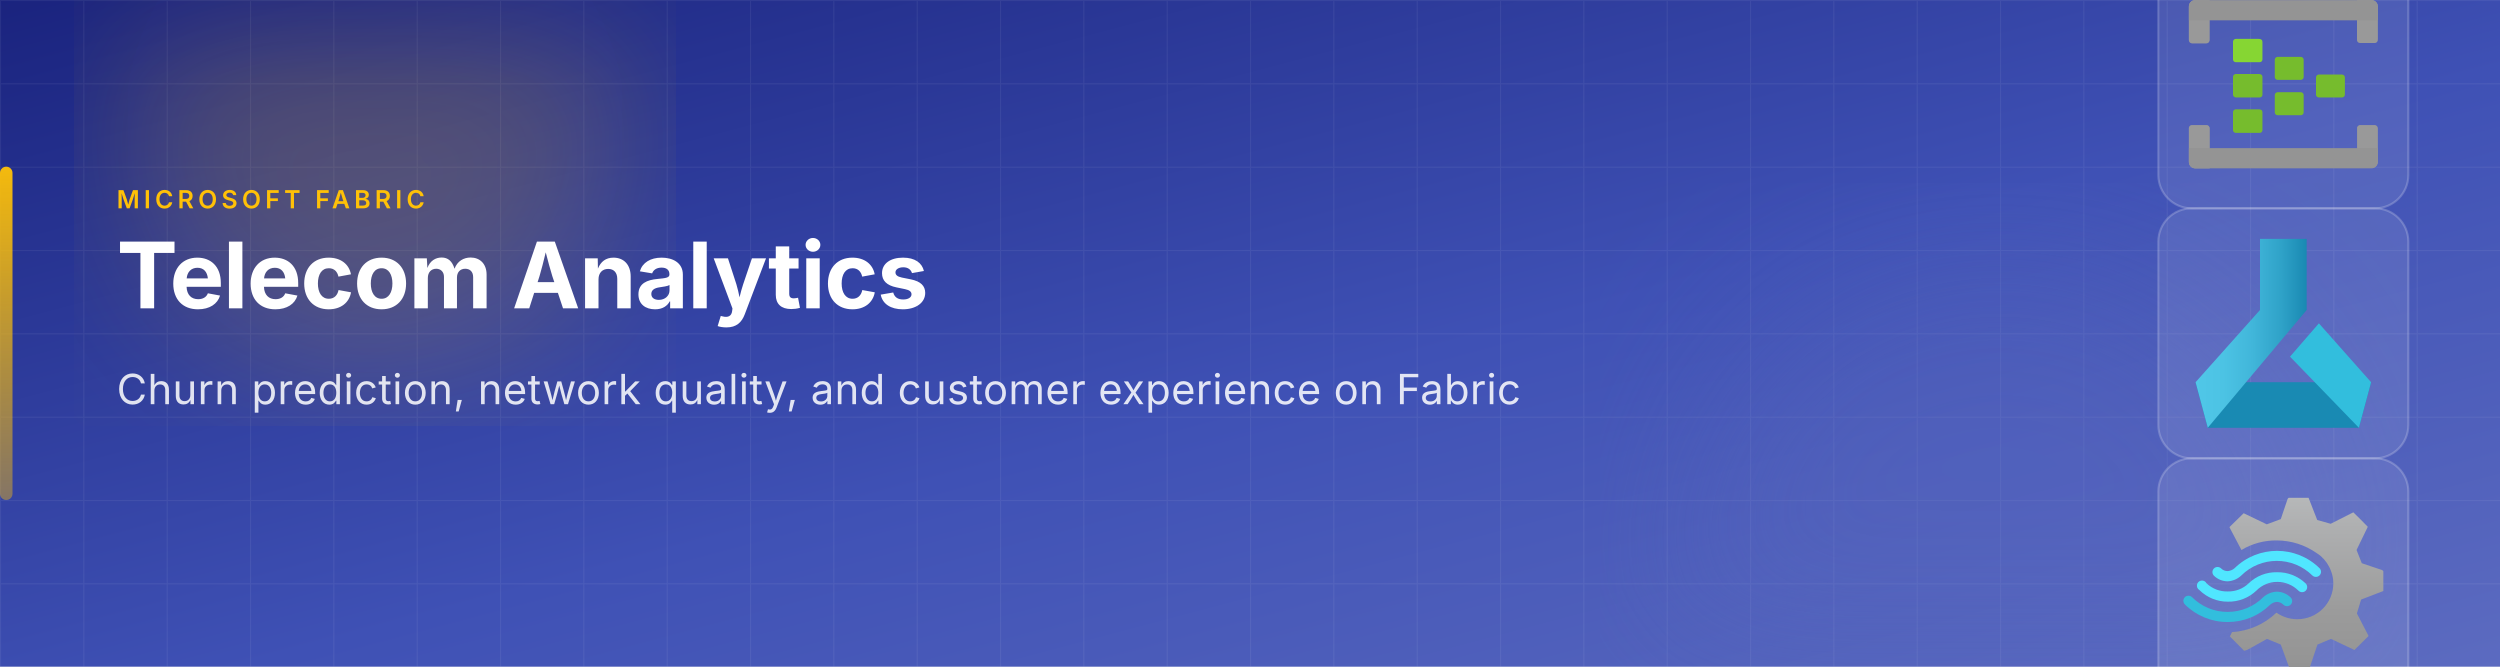
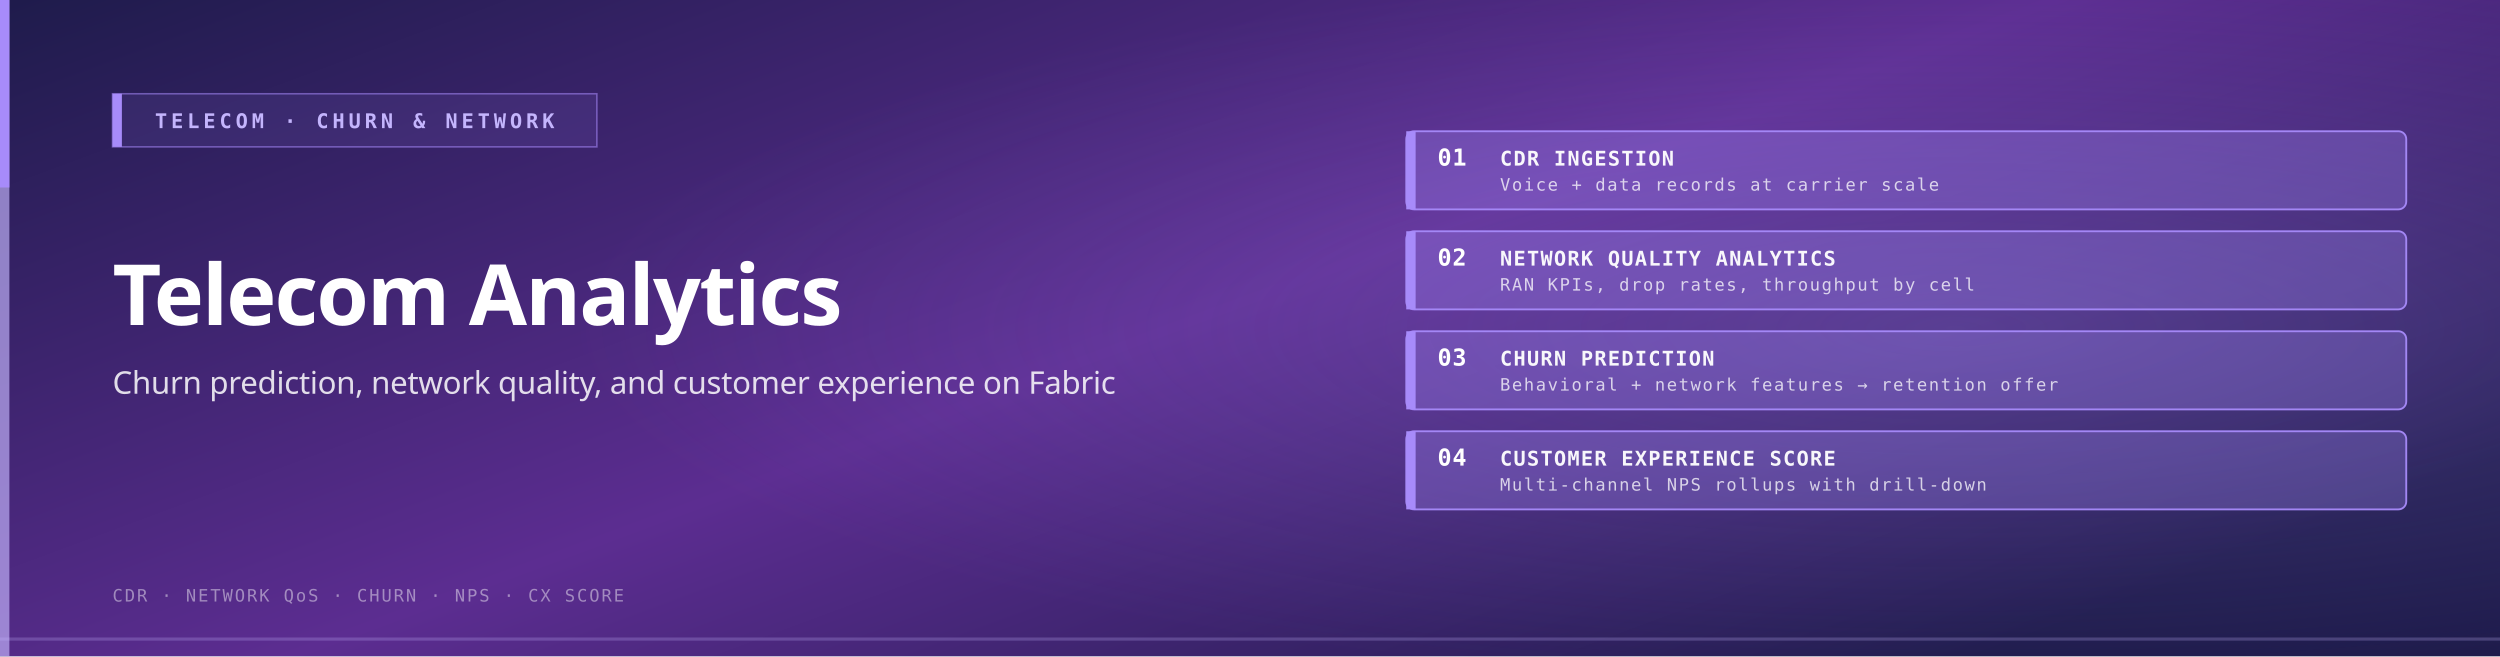
- <svg xmlns="http://www.w3.org/2000/svg" viewBox="0 0 1200 320" width="1200" height="320" role="img" aria-label="Telecom Analytics">
+ <svg xmlns="http://www.w3.org/2000/svg" viewBox="0 0 1600 420" width="1600" height="420" role="img" aria-labelledby="title desc" preserveAspectRatio="xMidYMid slice">
  <defs>
-     <linearGradient id="bg" x1="0" y1="0" x2="1" y2="1">
-       <stop offset="0%" stop-color="#1A237E" />
-       <stop offset="55%" stop-color="#3F51B5" />
-       <stop offset="100%" stop-color="#5C6BC0" />
+     <linearGradient id="bg" x1="0" y1="0" x2="1" y2="0.7">
+       <stop offset="0%" stop-color="#1E1B4B" />
+       <stop offset="55%" stop-color="#5C2D91" />
+       <stop offset="100%" stop-color="#1E1B4B" />
    </linearGradient>
-     <linearGradient id="accent" x1="0" y1="0" x2="0" y2="1">
-       <stop offset="0%" stop-color="#FFC107" stop-opacity="0.95" />
-       <stop offset="100%" stop-color="#FFC107" stop-opacity="0.4" />
-     </linearGradient>
-     <pattern id="grid" width="40" height="40" patternUnits="userSpaceOnUse">
-       <path d="M 40 0 L 0 0 0 40" fill="none" stroke="rgba(255,255,255,0.06)" stroke-width="1" />
-     </pattern>
-     <filter id="blur">
-       <feGaussianBlur stdDeviation="40" />
-     </filter>
+     <radialGradient id="glow" cx="78%" cy="50%" r="55%">
+       <stop offset="0%" stop-color="#A78BFA" stop-opacity="0.25" />
+       <stop offset="100%" stop-color="#A78BFA" stop-opacity="0" />
+     </radialGradient>
+     <style>
+       .h-title { font-family:'IBM Plex Sans','Segoe UI','Helvetica Neue',sans-serif; font-weight:600; font-size:54px; fill:#FFFFFF; letter-spacing:-1.0px; }
+       .h-sub   { font-family:'IBM Plex Sans','Segoe UI','Helvetica Neue',sans-serif; font-weight:400; font-size:20px; fill:#FFFFFF; fill-opacity:0.84; letter-spacing:-0.2px; }
+       .h-chip  { font-family:'JetBrains Mono','SF Mono','Consolas',monospace; font-weight:700; font-size:13px; letter-spacing:2.5px; fill:#C4B5FD; }
+       .h-foot  { font-family:'JetBrains Mono','SF Mono','Consolas',monospace; font-weight:500; font-size:11px; letter-spacing:1.2px; fill:#FFFFFF; fill-opacity:0.45; }
+       .v-num   { font-family:'JetBrains Mono','SF Mono','Consolas',monospace; font-weight:700; font-size:15px; fill:#FFFFFF; letter-spacing:0.5px; }
+       .v-lbl   { font-family:'JetBrains Mono','SF Mono','Consolas',monospace; font-weight:600; font-size:13px; fill:#FFFFFF; fill-opacity:0.95; letter-spacing:0.8px; }
+       .v-cap   { font-family:'JetBrains Mono','SF Mono','Consolas',monospace; font-weight:500; font-size:11px; fill:#FFFFFF; fill-opacity:0.75; letter-spacing:1.0px; }
+     </style>
  </defs>
-   <rect width="1200" height="320" fill="url(#bg)" />
-   <rect width="1200" height="320" fill="url(#grid)" />
-   <circle cx="180" cy="60" r="120" fill="#FFC107" opacity="0.20" filter="url(#blur)" />
-   <circle cx="960" cy="280" r="160" fill="#5C6BC0" opacity="0.30" filter="url(#blur)" />
-   <rect x="0" y="80" width="6" height="160" fill="url(#accent)" rx="3" />
-   <text x="56" y="148" font-family="Inter, system-ui, sans-serif" font-size="44" font-weight="700" fill="#FFFFFF" letter-spacing="-0.5">Telecom Analytics</text>
-   <text x="56" y="194" font-family="Inter, system-ui, sans-serif" font-size="20" font-weight="400" fill="rgba(255,255,255,0.85)" letter-spacing="0.2">Churn prediction, network quality, and customer experience on Fabric</text>
-   <text x="56" y="100" font-family="Inter, system-ui, sans-serif" font-size="12" font-weight="600" fill="#FFC107" letter-spacing="2" text-transform="uppercase">MICROSOFT FABRIC</text>
-   <g transform="translate(1048,-8)">
-     <rect x="-12" y="-12" width="120" height="120" rx="16" ry="16" fill="rgba(255,255,255,0.10)" stroke="rgba(255,255,255,0.20)" stroke-width="1" />
-     <svg x="0" y="0" width="96" height="96" viewBox="0 0 18 18" preserveAspectRatio="xMidYMid meet">
-       <g>
-         <g id="a53a4de8-371c-49da-a662-c4631299fc03">
-           <path d="M10.83,8.42a.26.26,0,0,1-.24.27H8.5a.26.26,0,0,1-.27-.24V6.89a.26.26,0,0,1,.24-.27h2.09a.26.26,0,0,1,.27.24V8.42Z" fill="#76bc2d" />
-           <path d="M14.54,10a.26.26,0,0,1-.24.27H12.21a.26.26,0,0,1-.27-.24V8.48a.26.26,0,0,1,.24-.27h2.09a.26.26,0,0,1,.27.24V10Z" fill="#76bc2d" />
-           <path d="M10.83,11.6a.26.26,0,0,1-.24.27H8.5a.26.26,0,0,1-.27-.24V10.07a.26.26,0,0,1,.24-.27h2.09a.26.26,0,0,1,.27.24V11.6Z" fill="#76bc2d" />
-           <path d="M7.12,6.84a.25.25,0,0,1-.23.26H4.74a.26.26,0,0,1-.27-.23V5.25A.26.26,0,0,1,4.71,5H6.8c.22,0,.32.11.32.27Z" fill="#86d633" />
-           <path d="M7.12,10a.25.25,0,0,1-.23.27H4.74A.26.26,0,0,1,4.47,10V8.42a.26.26,0,0,1,.24-.26H6.8c.22,0,.32.11.32.26Z" fill="#76bc2d" />
-           <path d="M7.12,13.19a.25.25,0,0,1-.23.27H4.74a.26.26,0,0,1-.27-.24V11.6a.25.25,0,0,1,.24-.26H6.8c.22,0,.32.1.32.26Z" fill="#76bc2d" />
-           <g>
-             <path d="M1.07,1.51H2.36a0,0,0,0,1,0,0v3.6a.29.29,0,0,1-.29.29H.79A.29.29,0,0,1,.5,5.11v-3A.57.57,0,0,1,1.07,1.51Z" fill="#999" />
-             <path d="M1.07,1.51H2.36a0,0,0,0,1,0,0v3.6a.29.29,0,0,1-.29.29H.79A.29.29,0,0,1,.5,5.11v-3A.57.57,0,0,1,1.07,1.51Z" fill="#999" opacity="0.5" />
-           </g>
-           <g>
-             <path d="M15.64,1.51h1.29a.57.57,0,0,1,.57.57v3a.29.29,0,0,1-.29.29H15.92a.29.29,0,0,1-.29-.29V1.51A0,0,0,0,1,15.64,1.51Z" fill="#999" />
-             <path d="M15.64,1.51h1.29a.57.57,0,0,1,.57.57v3a.29.29,0,0,1-.29.29H15.92a.29.29,0,0,1-.29-.29V1.51A0,0,0,0,1,15.64,1.51Z" fill="#999" opacity="0.5" />
-           </g>
-           <path d="M8.66-6.08H9.91a0,0,0,0,1,0,0v17a0,0,0,0,1,0,0H8.66a.57.57,0,0,1-.57-.57V-5.52A.57.57,0,0,1,8.66-6.08Z" transform="translate(11.42 -6.58) rotate(90)" fill="#949494" />
-           <g>
-             <path d="M.79,12.76H2.08a.29.29,0,0,1,.29.29v3.6a0,0,0,0,1,0,0H1.07a.57.57,0,0,1-.57-.57V13A.29.29,0,0,1,.79,12.76Z" fill="#999" />
-             <path d="M.79,12.76H2.08a.29.29,0,0,1,.29.29v3.6a0,0,0,0,1,0,0H1.07a.57.57,0,0,1-.57-.57V13A.29.29,0,0,1,.79,12.76Z" fill="#999" opacity="0.5" />
-           </g>
-           <g>
-             <path d="M15.92,12.76h1.29a.29.29,0,0,1,.29.29v3a.57.57,0,0,1-.57.57H15.64a0,0,0,0,1,0,0V13A.29.29,0,0,1,15.92,12.76Z" fill="#999" />
-             <path d="M15.92,12.76h1.29a.29.29,0,0,1,.29.29v3a.57.57,0,0,1-.57.57H15.64a0,0,0,0,1,0,0V13A.29.29,0,0,1,15.92,12.76Z" fill="#999" opacity="0.5" />
-           </g>
-           <path d="M8.66,7.24H9.91a0,0,0,0,1,0,0v17a0,0,0,0,1,0,0H8.66a.57.57,0,0,1-.57-.57V7.81A.57.57,0,0,1,8.66,7.24Z" transform="translate(-6.74 24.74) rotate(-90)" fill="#949494" />
-         </g>
-       </g>
-     </svg>
+   <rect width="1600" height="420" fill="url(#bg)" />
+   <rect width="1600" height="420" fill="url(#glow)" />
+   <rect x="0" y="0" width="6" height="420" fill="#C4B5FD" opacity="0.65" />
+   <rect x="0" y="0" width="6" height="120" fill="#A78BFA" />
+   <rect x="0" y="408" width="1600" height="2" fill="#C4B5FD" opacity="0.25" />
+   <g transform="translate(72, 60)">
+     <rect x="0" y="0" width="310" height="34" rx="0" fill="#A78BFA" fill-opacity="0.10" stroke="#A78BFA" stroke-opacity="0.55" />
+     <rect x="0" y="0" width="6" height="34" fill="#A78BFA" />
+     <text class="h-chip" x="155.0" y="22" text-anchor="middle">TELECOM · CHURN &amp; NETWORK</text>
  </g>
-   <g transform="translate(1048,112)">
-     <rect x="-12" y="-12" width="120" height="120" rx="16" ry="16" fill="rgba(255,255,255,0.10)" stroke="rgba(255,255,255,0.20)" stroke-width="1" />
-     <svg x="0" y="0" width="96" height="96" viewBox="0 0 18 18" preserveAspectRatio="xMidYMid meet">
-       <defs>
-         <linearGradient id="e1bcfd0f-68b5-4f66-9501-e6a7245a18e7" x1="1.1" y1="169" x2="11.12" y2="169" gradientTransform="translate(0 -160)" gradientUnits="userSpaceOnUse">
-           <stop offset="0" stop-color="#50c7e8" />
-           <stop offset="0.25" stop-color="#4cc3e4" />
-           <stop offset="0.51" stop-color="#41b6da" />
-           <stop offset="0.77" stop-color="#2fa2c8" />
-           <stop offset="1" stop-color="#1989b2" />
-         </linearGradient>
-       </defs>
-       <path id="bc892891-989d-4c43-80d3-d2b4546a974f" d="M15.8,17.5H2.2L1.1,13.4H16.9Z" fill="#198ab3" />
-       <polygon points="6.9 0.5 6.9 6.9 1.1 13.4 2.2 17.5 11.1 6.9 11.1 0.5 6.9 0.5" fill="url(#e1bcfd0f-68b5-4f66-9501-e6a7245a18e7)" />
-       <path id="e6be01d6-345d-4df4-bbdb-151aa8edaa1f" d="M15.8,17.5,9.6,11.1l2.6-3,4.7,5.3Z" fill="#32bedd" />
-     </svg>
-   </g>
-   <g transform="translate(1048,232)">
-     <rect x="-12" y="-12" width="120" height="120" rx="16" ry="16" fill="rgba(255,255,255,0.10)" stroke="rgba(255,255,255,0.20)" stroke-width="1" />
-     <svg x="0" y="0" width="96" height="96" viewBox="0 0 18 18" preserveAspectRatio="xMidYMid meet">
-       <defs>
-         <linearGradient id="bf1f93aa-5175-40a2-82a6-8b8653d30d7a" x1="11.08" y1="31.2" x2="11.08" y2="15.71" gradientTransform="translate(0 -14.32) scale(1 0.99)" gradientUnits="userSpaceOnUse">
-           <stop offset="0" stop-color="#949494" />
-           <stop offset="0.33" stop-color="#9b9b9b" />
-           <stop offset="0.82" stop-color="#aeafb0" />
-           <stop offset="1" stop-color="#b6b8b9" />
-         </linearGradient>
-       </defs>
-       <g>
-         <path d="M18,9.69V7.9l-.1-.09-1.84-.62L15.59,6l.91-1.88.1-.21L16,3.3l-.7-.69-.24.12-1.8.91L12.05,3.3l-.78-2H9.48l-.09.09L8.77,3.22l-1.26.47-2.08-1L4.15,3.94l.12.24L5.23,6a6,6,0,0,1,3.2-.86A6.26,6.26,0,0,1,12,6.28a3.32,3.32,0,0,1,.36.26l0,0a3.25,3.25,0,0,1,.93,1.35h0A3,3,0,0,1,13.5,9a3.23,3.23,0,0,1-3.25,3.23,3.27,3.27,0,0,1-1.87-.59,6.31,6.31,0,0,1-4,1.75l-.19.39,1.28,1.29L5.73,15,7.53,14l1.24.51.79,2.16h1.8l.07-.25.64-1.91L13.29,14l2.11,1,1.27-1.26-.12-.24-.93-1.79L16,10.46Z" fill="url(#bf1f93aa-5175-40a2-82a6-8b8653d30d7a)" />
-         <path d="M4,10.65H4A3.6,3.6,0,0,1,1.44,9.6.46.46,0,1,1,2.09,9,2.65,2.65,0,0,0,4,9.73H4A2.62,2.62,0,0,0,5.88,9a3.55,3.55,0,0,1,2.55-1A3.64,3.64,0,0,1,11,9a.46.46,0,1,1-.65.65,2.69,2.69,0,0,0-1.89-.78h0a2.61,2.61,0,0,0-1.88.78A3.61,3.61,0,0,1,4,10.65Z" fill="#50e6ff" />
-         <path d="M4,8.82H4A1.79,1.79,0,0,1,2.74,8.3a.46.46,0,0,1,.65-.65A.84.84,0,0,0,4,7.9H4a1.08,1.08,0,0,0,.6-.25,5.46,5.46,0,0,1,7.67,0,.46.46,0,0,1-.65.65,4.55,4.55,0,0,0-6.41,0A1.94,1.94,0,0,1,4,8.82Z" fill="#50e6ff" />
-         <path d="M4,12.48A5.41,5.41,0,0,1,.13,10.89a.47.47,0,0,1,0-.64.47.47,0,0,1,.66,0A4.47,4.47,0,0,0,4,11.57,4.5,4.5,0,0,0,7.2,10.24a1.94,1.94,0,0,1,1.21-.49,1.83,1.83,0,0,1,1.25.52.46.46,0,0,1,0,.65.47.47,0,0,1-.66,0,.83.83,0,0,0-.59-.25h0a1,1,0,0,0-.6.26A5.41,5.41,0,0,1,4,12.48Z" fill="#32bedd" />
-       </g>
-     </svg>
+   <text class="h-title" x="72" y="208">Telecom Analytics</text>
+   <text class="h-sub" x="72" y="252">Churn prediction, network quality, and customer experience on Fabric</text>
+   <text class="h-foot" x="72" y="385">CDR · NETWORK QoS · CHURN · NPS · CX SCORE</text>
+   <g transform="translate(900, 84)">
+     <g transform="translate(0,0)">
+       <rect x="0" y="0" width="640" height="50" rx="5" fill="#A78BFA" fill-opacity="0.28" stroke="#A78BFA" stroke-opacity="0.95" stroke-width="1.2" />
+       <rect x="0" y="0" width="6" height="50" fill="#A78BFA" />
+       <text class="v-num" x="20" y="22">01</text>
+       <text class="v-lbl" x="60" y="22" font-size="14">CDR INGESTION</text>
+       <text class="v-cap" x="60" y="38">Voice + data records at carrier scale</text>
+     </g>
+     <g transform="translate(0,64)">
+       <rect x="0" y="0" width="640" height="50" rx="5" fill="#A78BFA" fill-opacity="0.28" stroke="#A78BFA" stroke-opacity="0.95" stroke-width="1.2" />
+       <rect x="0" y="0" width="6" height="50" fill="#A78BFA" />
+       <text class="v-num" x="20" y="22">02</text>
+       <text class="v-lbl" x="60" y="22" font-size="14">NETWORK QUALITY ANALYTICS</text>
+       <text class="v-cap" x="60" y="38">RAN KPIs, drop rates, throughput by cell</text>
+     </g>
+     <g transform="translate(0,128)">
+       <rect x="0" y="0" width="640" height="50" rx="5" fill="#A78BFA" fill-opacity="0.28" stroke="#A78BFA" stroke-opacity="0.95" stroke-width="1.2" />
+       <rect x="0" y="0" width="6" height="50" fill="#A78BFA" />
+       <text class="v-num" x="20" y="22">03</text>
+       <text class="v-lbl" x="60" y="22" font-size="14">CHURN PREDICTION</text>
+       <text class="v-cap" x="60" y="38">Behavioral + network features → retention offer</text>
+     </g>
+     <g transform="translate(0,192)">
+       <rect x="0" y="0" width="640" height="50" rx="5" fill="#A78BFA" fill-opacity="0.28" stroke="#A78BFA" stroke-opacity="0.95" stroke-width="1.2" />
+       <rect x="0" y="0" width="6" height="50" fill="#A78BFA" />
+       <text class="v-num" x="20" y="22">04</text>
+       <text class="v-lbl" x="60" y="22" font-size="14">CUSTOMER EXPERIENCE SCORE</text>
+       <text class="v-cap" x="60" y="38">Multi-channel NPS rollups with drill-down</text>
+     </g>
  </g>
</svg>
